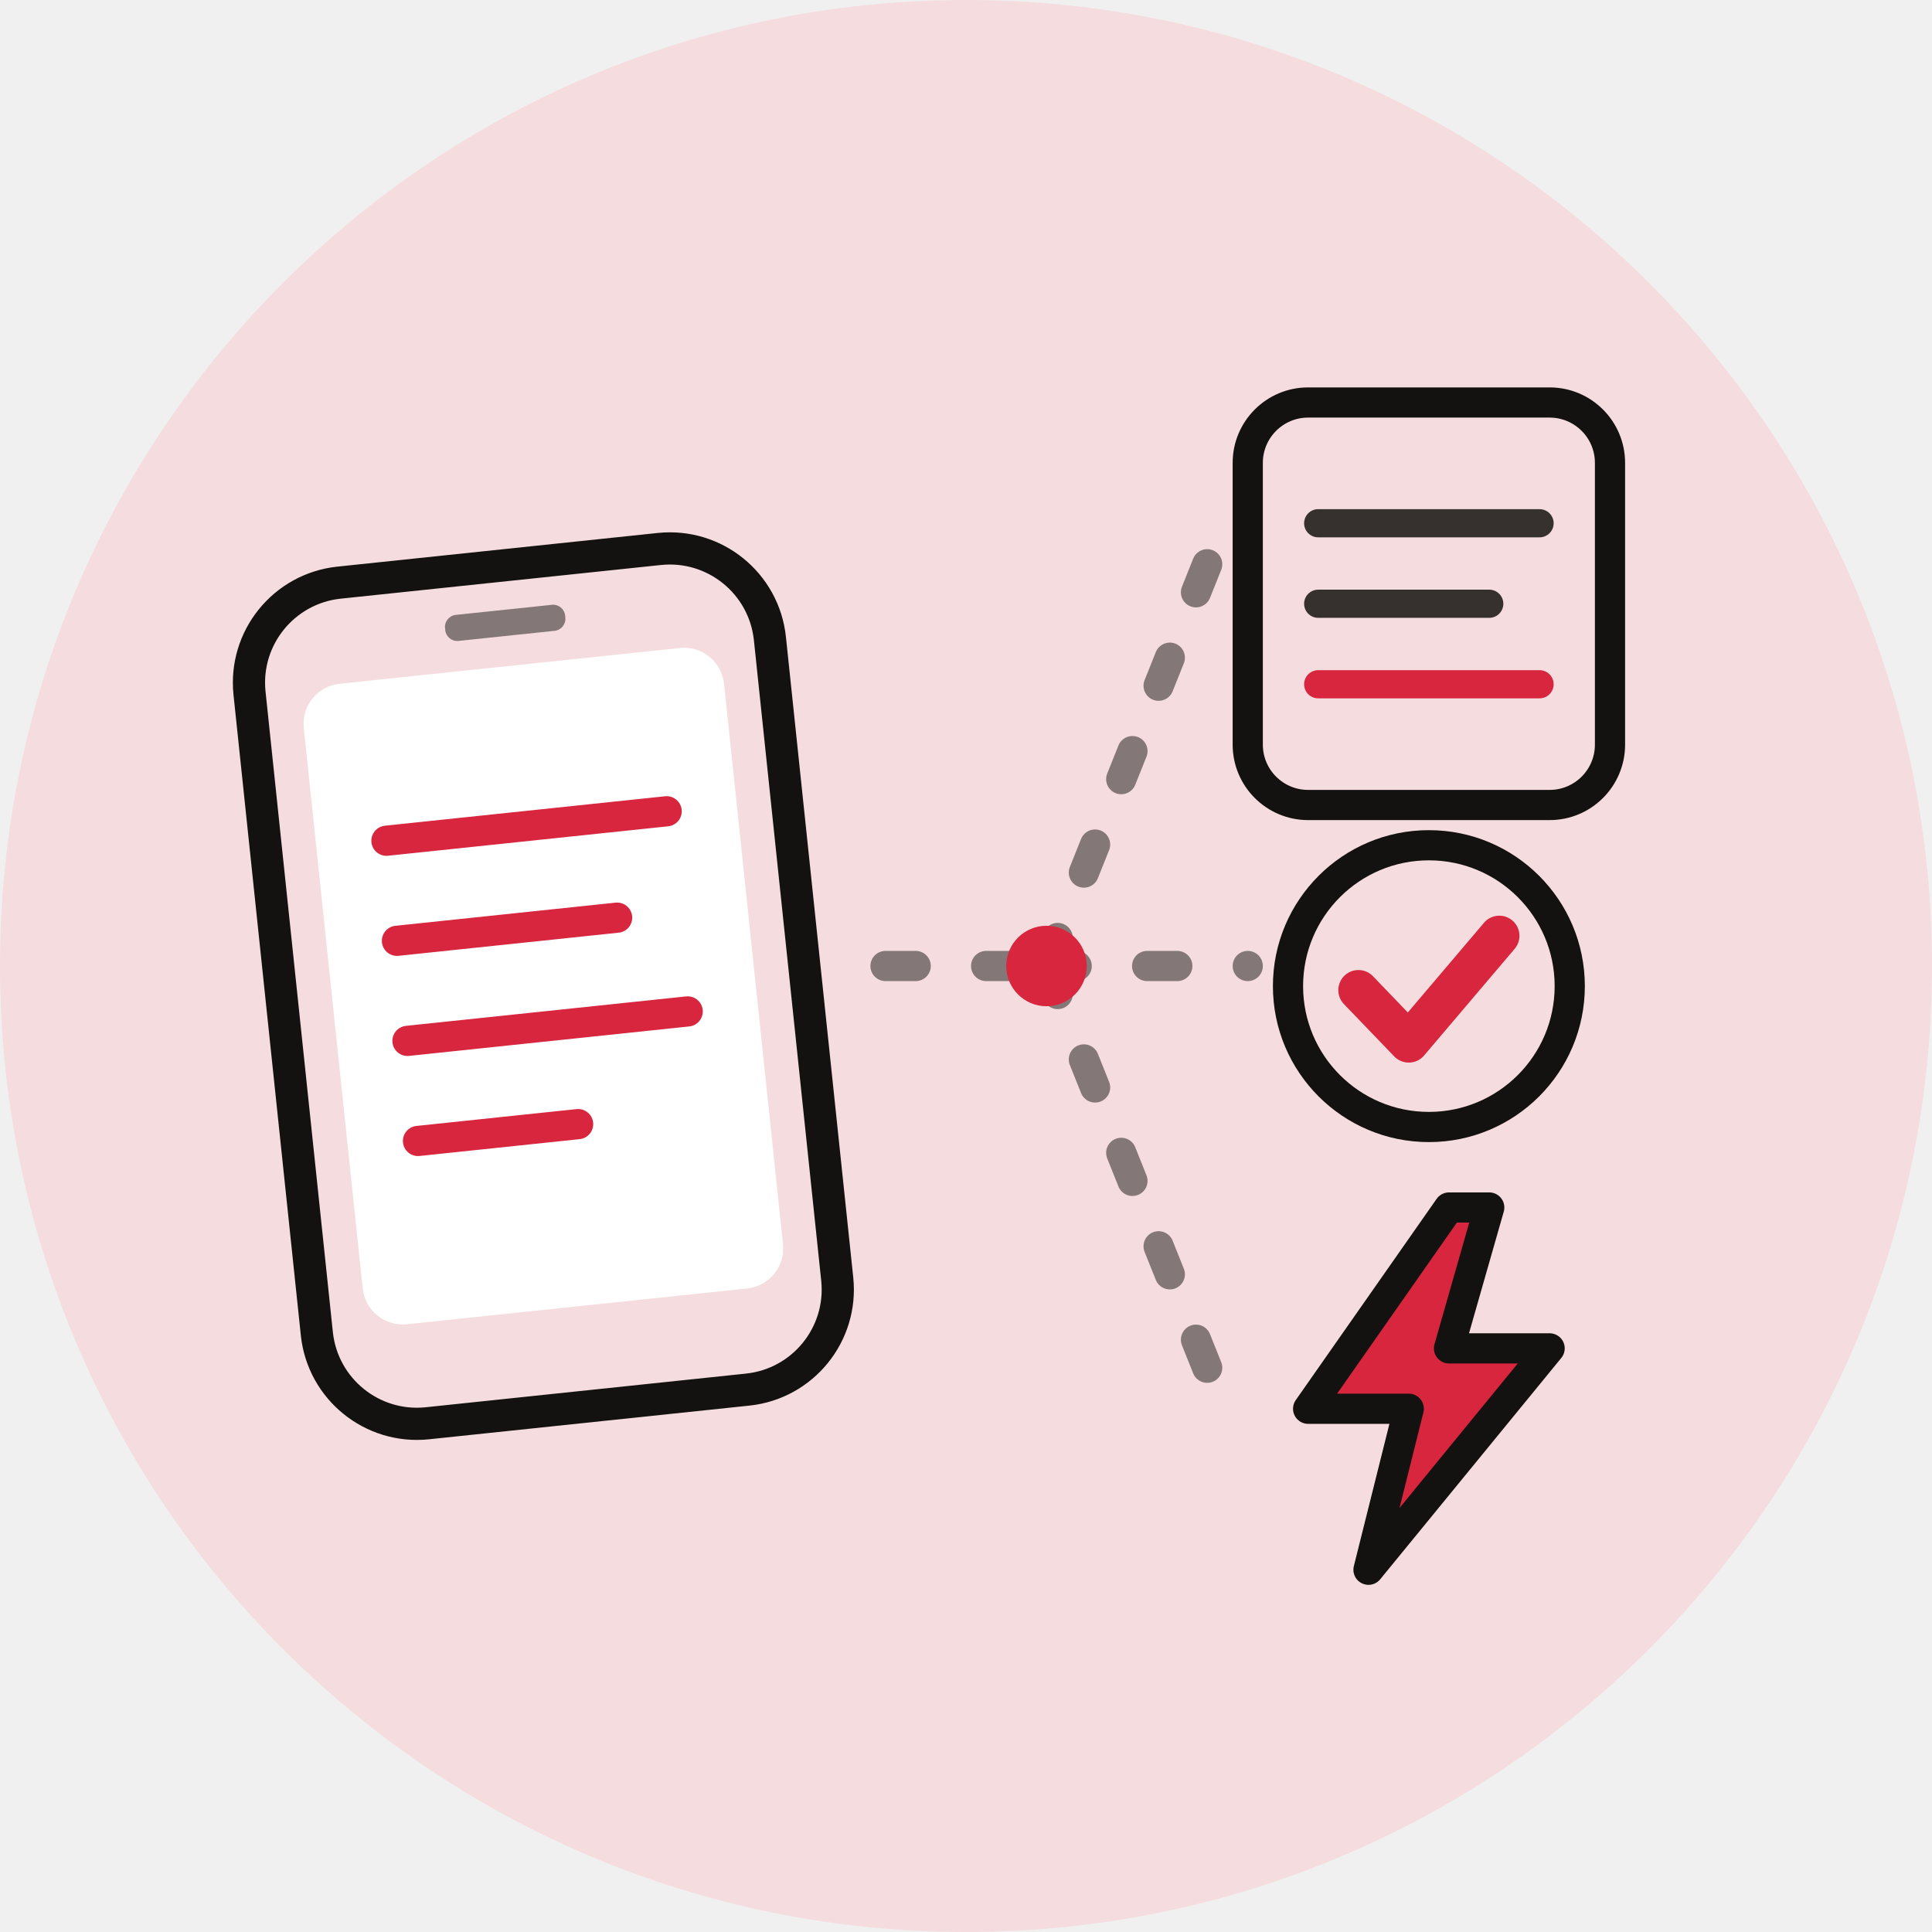
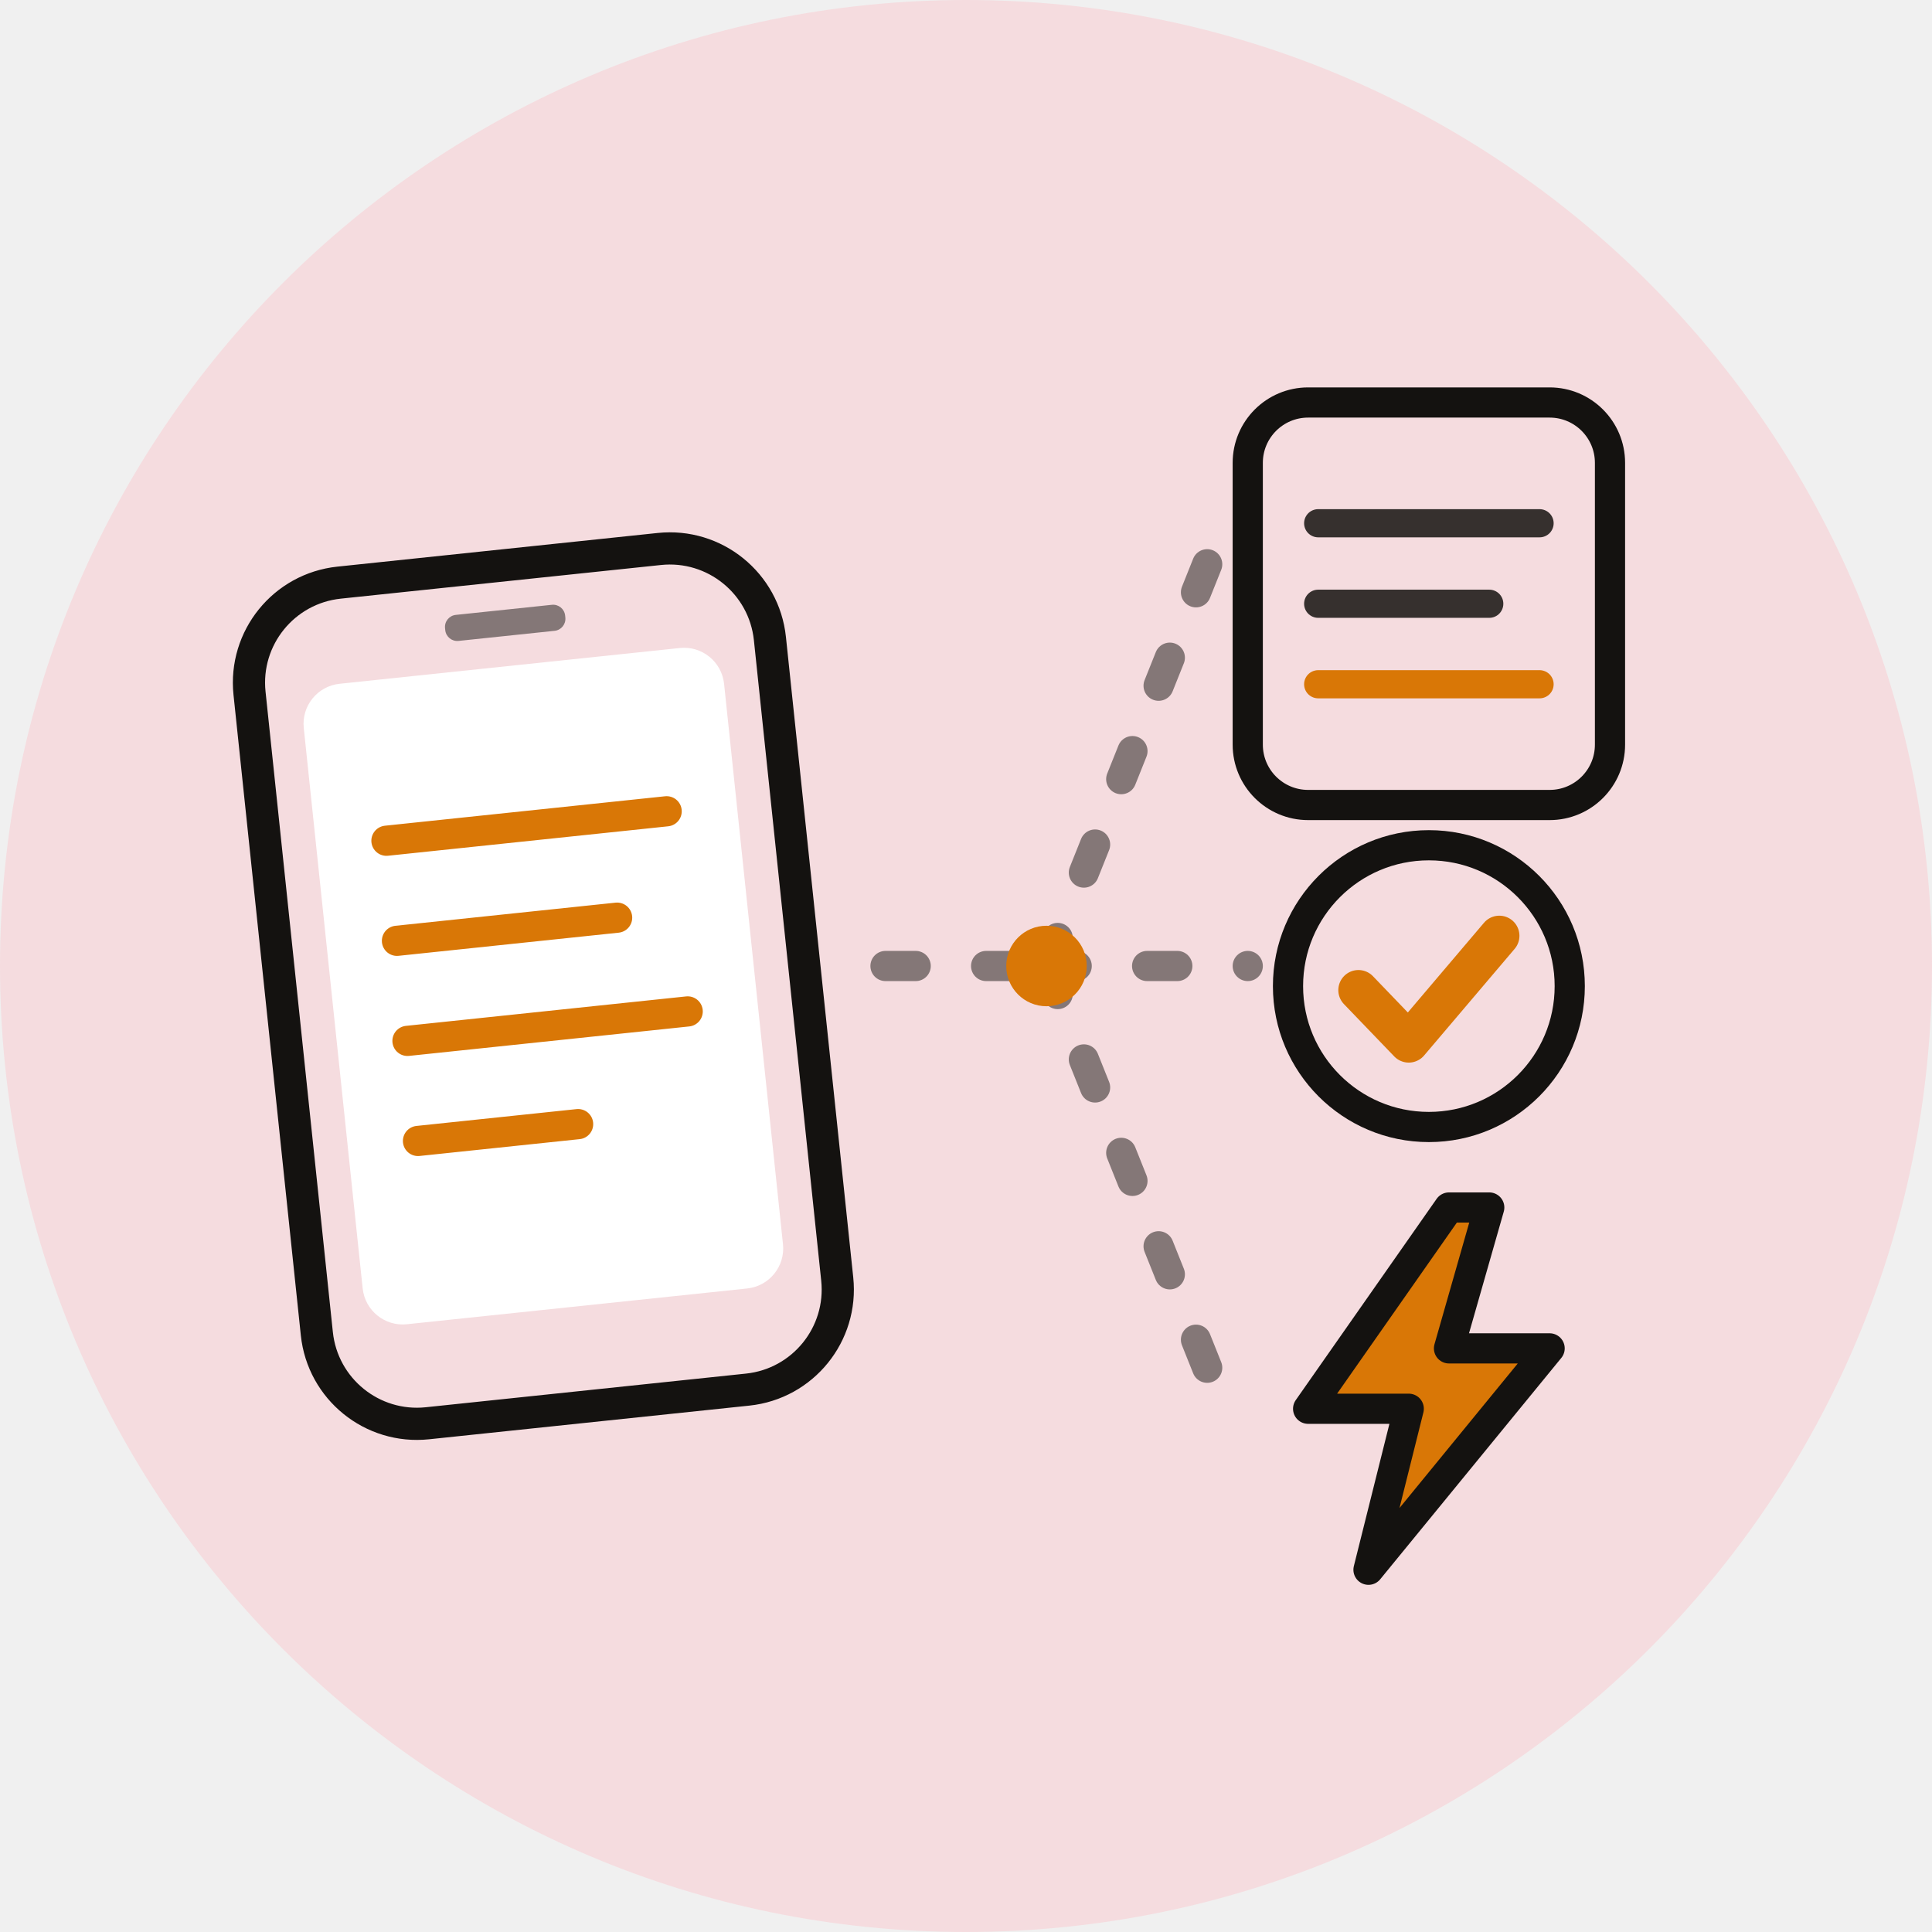
<svg xmlns="http://www.w3.org/2000/svg" width="96" height="96" viewBox="0 0 96 96" fill="none">
  <circle cx="48" cy="48" r="48" fill="#F5DCDF" />
  <g transform="translate(6 6)">
    <g transform="translate(8 22) rotate(-6 13 21)">
      <rect x="0" y="0" width="26" height="42" rx="5" stroke="#141210" stroke-width="1.6" fill="#F5DCDF" />
      <rect x="2.5" y="5" width="21" height="32" rx="2" fill="#FFFFFF" />
      <rect x="10" y="2.2" width="6" height="1.3" rx="0.6" fill="#141210" fill-opacity="0.5" />
-       <line x1="6" y1="13" x2="20" y2="13" stroke="#D7263D" stroke-width="1.5" stroke-linecap="round" />
-       <line x1="6" y1="18" x2="17" y2="18" stroke="#D7263D" stroke-width="1.5" stroke-linecap="round" />
-       <line x1="6" y1="23" x2="20" y2="23" stroke="#D7263D" stroke-width="1.5" stroke-linecap="round" />
-       <line x1="6" y1="28" x2="14" y2="28" stroke="#D7263D" stroke-width="1.5" stroke-linecap="round" />
+       <line x1="6" y1="13" x2="20" y2="13" stroke="#D97706" stroke-width="1.5" stroke-linecap="round" />
+       <line x1="6" y1="18" x2="17" y2="18" stroke="#D97706" stroke-width="1.5" stroke-linecap="round" />
+       <line x1="6" y1="23" x2="20" y2="23" stroke="#D97706" stroke-width="1.5" stroke-linecap="round" />
+       <line x1="6" y1="28" x2="14" y2="28" stroke="#D97706" stroke-width="1.5" stroke-linecap="round" />
    </g>
    <g stroke="#141210" stroke-width="1.5" stroke-linecap="round" fill="none" stroke-opacity="0.5" stroke-dasharray="1.5 3.5">
      <line x1="38" y1="42" x2="46" y2="42" />
      <path d="M46 42 L54 22" />
      <path d="M46 42 L56 42" />
      <path d="M46 42 L54 62" />
    </g>
-     <circle cx="46" cy="42" r="2" fill="#D7263D" />
+     <circle cx="46" cy="42" r="2" fill="#D97706" />
    <g transform="translate(56 14)">
      <rect x="0" y="0" width="18" height="20" rx="3" stroke="#141210" stroke-width="1.5" fill="#F5DCDF" />
      <line x1="3.5" y1="6" x2="14.5" y2="6" stroke="#141210" stroke-width="1.4" stroke-linecap="round" stroke-opacity="0.85" />
      <line x1="3.5" y1="10" x2="12" y2="10" stroke="#141210" stroke-width="1.4" stroke-linecap="round" stroke-opacity="0.85" />
-       <line x1="3.5" y1="14" x2="14.5" y2="14" stroke="#D7263D" stroke-width="1.4" stroke-linecap="round" />
+       <line x1="3.5" y1="14" x2="14.5" y2="14" stroke="#D97706" stroke-width="1.4" stroke-linecap="round" />
    </g>
    <g transform="translate(58 36)">
      <circle cx="7" cy="7" r="7" stroke="#141210" stroke-width="1.5" fill="#F5DCDF" />
-       <path d="M3.5 7.2 L6 9.8 L10.5 4.5" stroke="#D7263D" stroke-width="2" stroke-linecap="round" stroke-linejoin="round" fill="none" />
+       <path d="M3.5 7.2 L6 9.8 L10.5 4.5" stroke="#D97706" stroke-width="2" stroke-linecap="round" stroke-linejoin="round" fill="none" />
    </g>
    <g transform="translate(58 54)">
-       <path d="M8 0 L1 10 L6 10 L4 18 L13 7 L8 7 L10 0 Z" stroke="#141210" stroke-width="1.5" fill="#D7263D" stroke-linejoin="round" />
+       <path d="M8 0 L1 10 L6 10 L4 18 L13 7 L8 7 L10 0 Z" stroke="#141210" stroke-width="1.5" fill="#D97706" stroke-linejoin="round" />
    </g>
  </g>
</svg>
